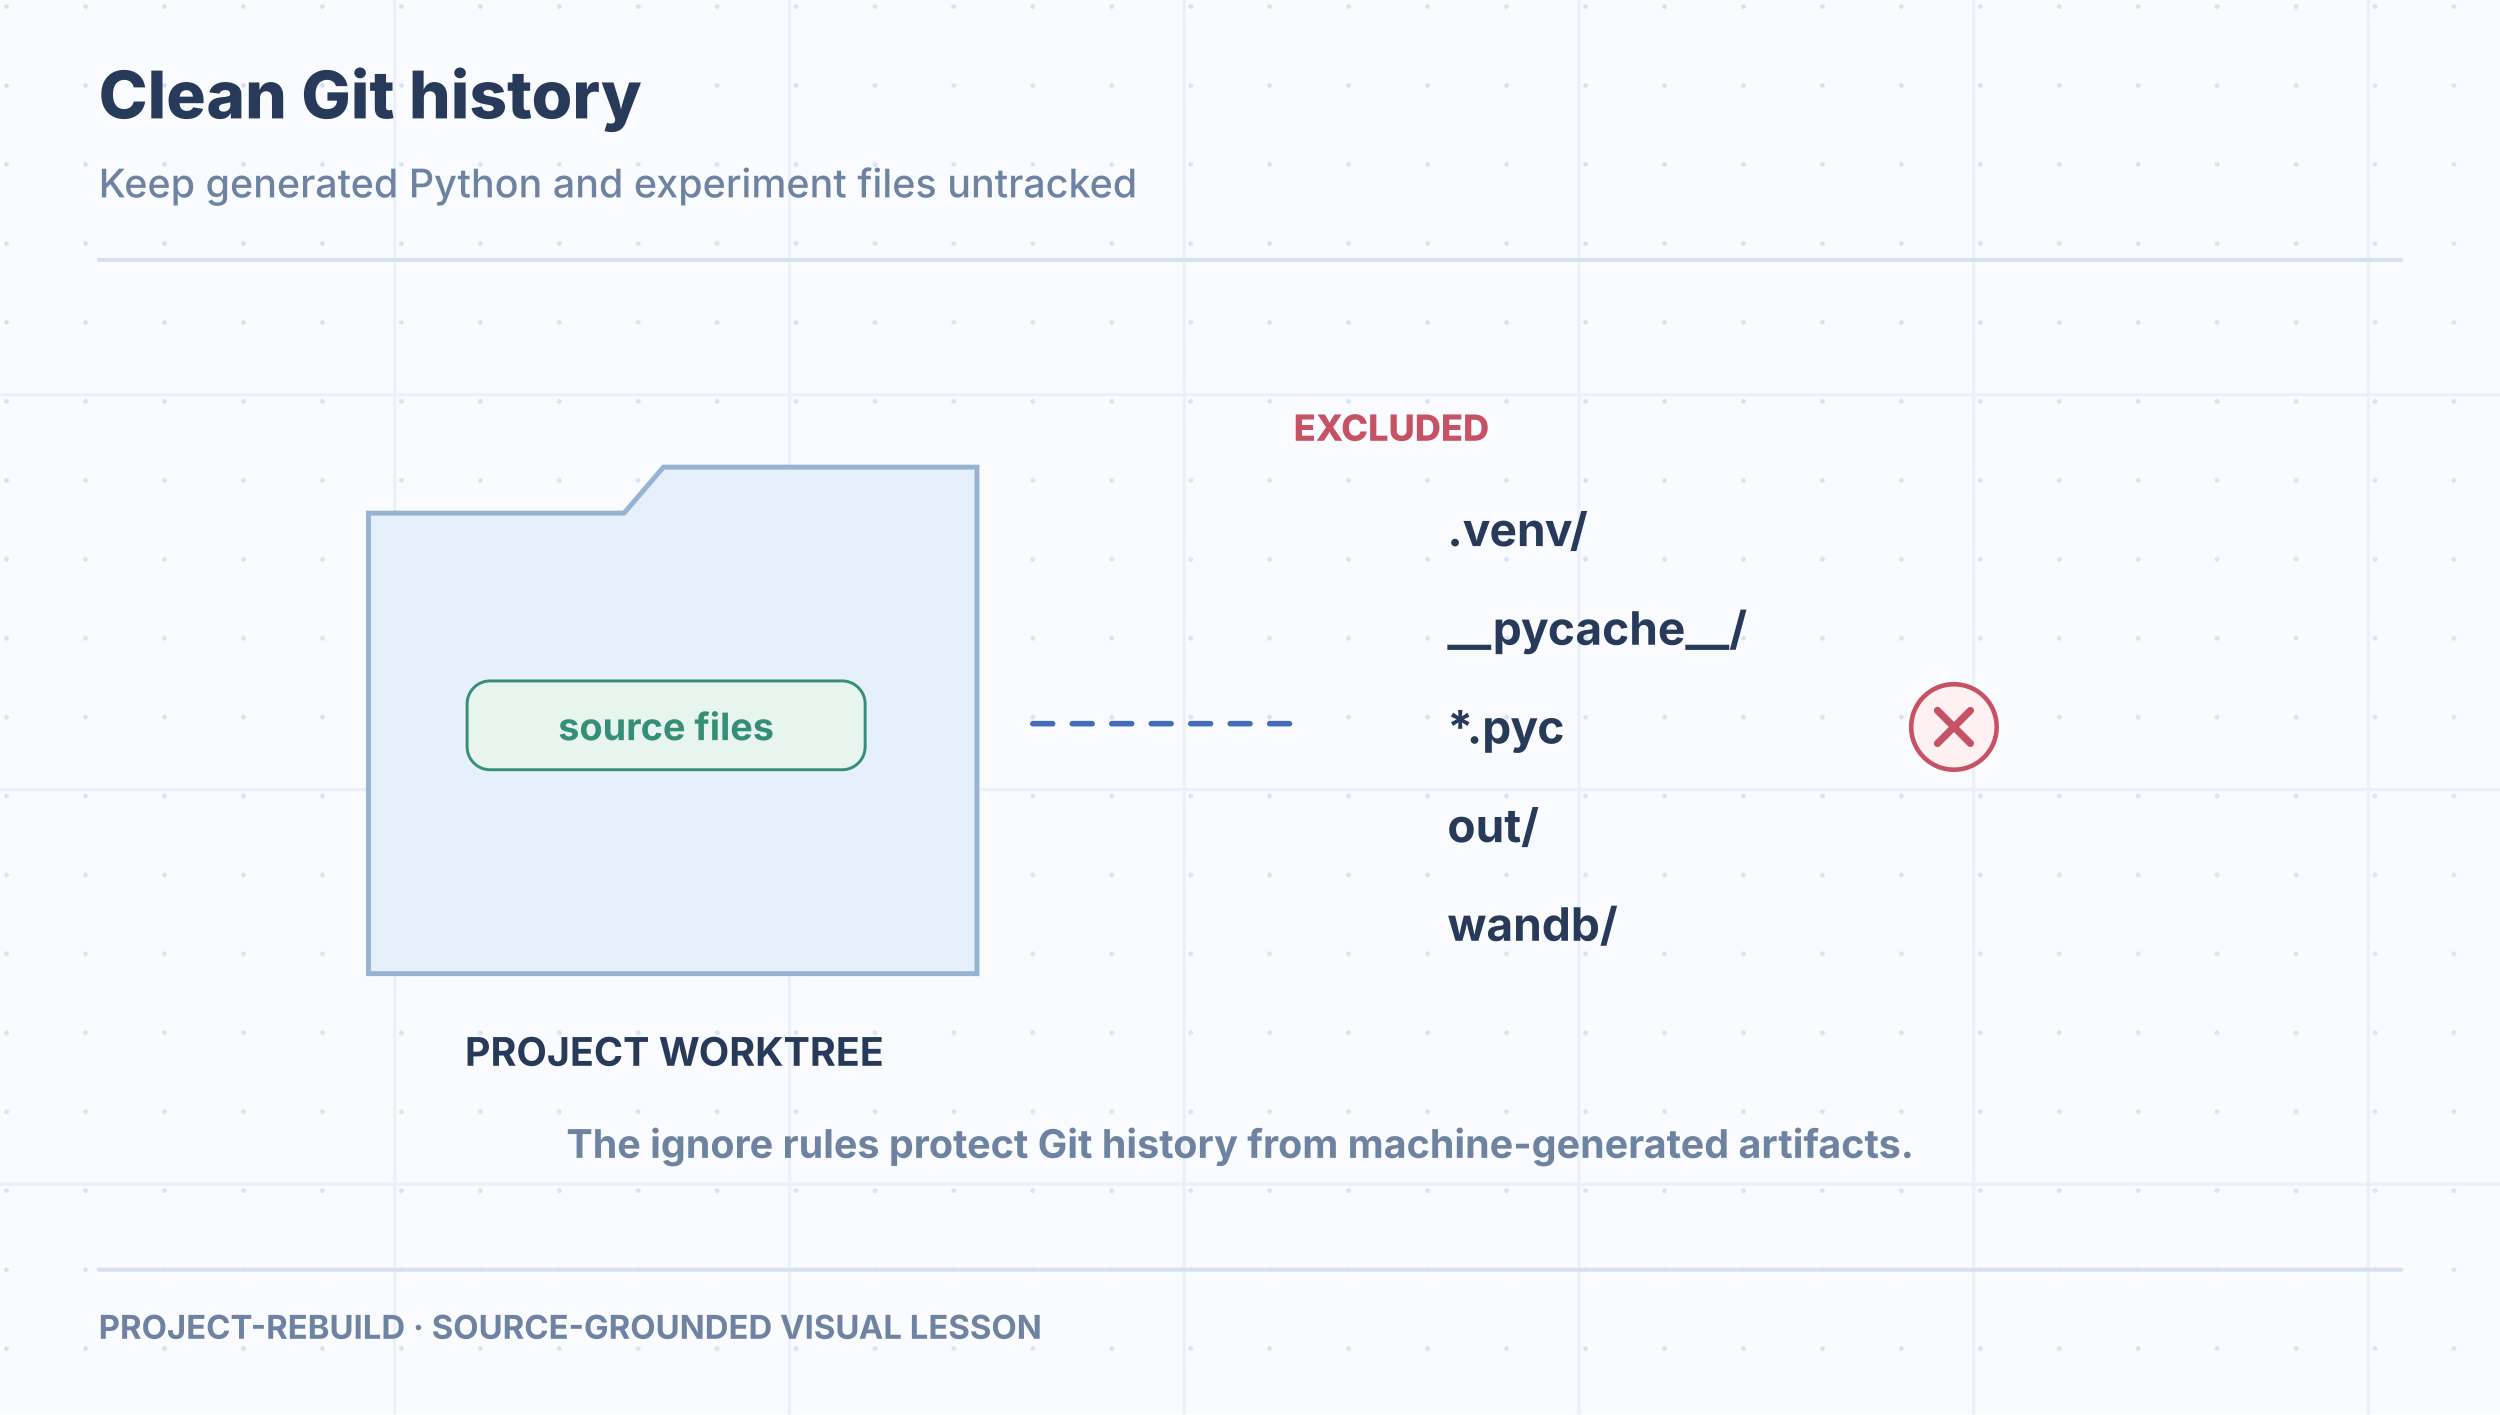
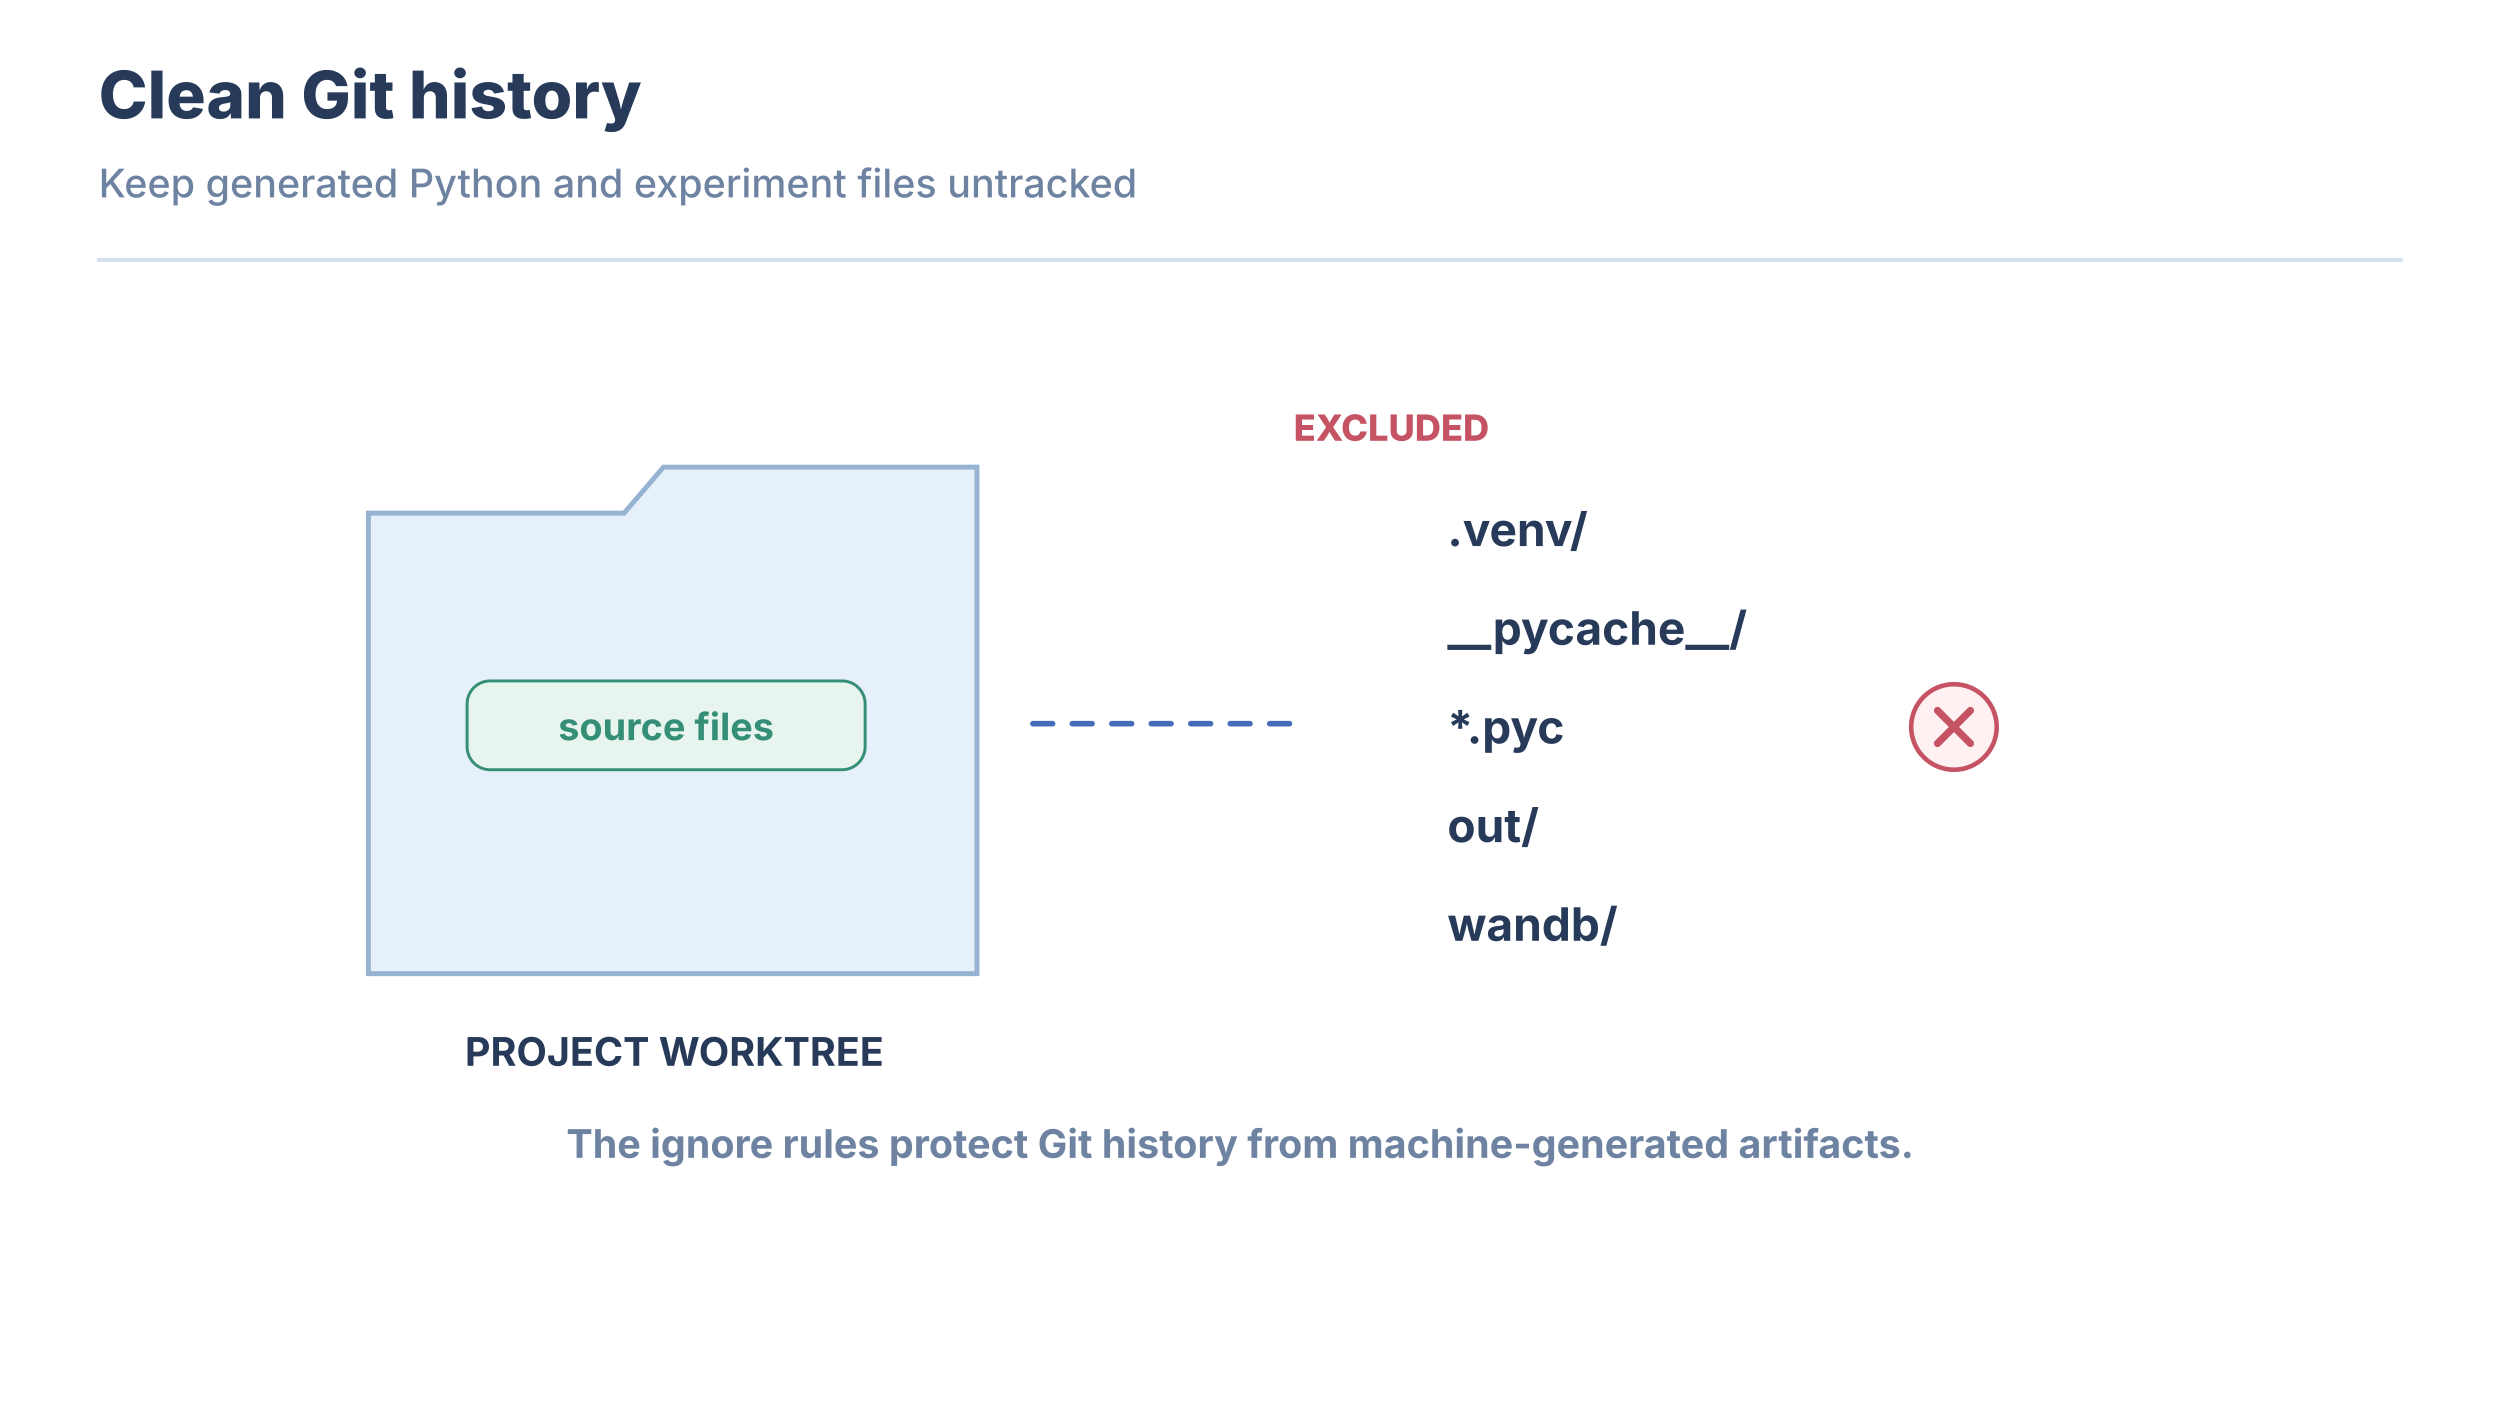
<svg xmlns="http://www.w3.org/2000/svg" width="760" height="430" viewBox="0 0 760 430" preserveAspectRatio="xMidYMid meet" role="img" aria-labelledby="rebuild-2-1-ignore-title rebuild-2-1-ignore-desc" data-tl-diagram-id="rebuild-2-1-ignore" data-design-version="1">
-   <defs>
-     <pattern id="dots" width="24" height="24" patternUnits="userSpaceOnUse">
-       <circle cx="2" cy="2" r=".7" fill="#D1E0EF" />
-     </pattern>
-   </defs>
-   <rect width="760" height="430" fill="#F9FBFE" />
-   <rect width="760" height="430" fill="url(#dots)" />
-   <path d="M0 120H760M0 240H760M0 360H760M120 0V430M240 0V430M360 0V430M480 0V430M600 0V430M720 0V430" stroke="#EBF1F8" stroke-width="1" />
  <g font-family="-apple-system,BlinkMacSystemFont,Inter,Arial,sans-serif" data-motif="illustration-main">
    <text x="30" y="36" font-size="20" text-anchor="start" fill="#273A59" font-weight="780">Clean Git history</text>
    <text x="30" y="60" font-size="12" text-anchor="start" fill="#6E83A1" font-weight="520">Keep generated Python and experiment files untracked</text>
    <path d="M30 79H730" fill="none" stroke="#D5E1EF" stroke-width="1.2" stroke-linecap="round" stroke-linejoin="round" />
    <path d="M112 156h77.7l12 -14h95.3v154h-185z" fill="#E6F0FA" stroke="#96B3D1" stroke-width="1.5" />
    <text x="205" y="324" font-size="12" text-anchor="middle" fill="#273A59" font-weight="650">PROJECT WORKTREE</text>
    <path d="M314 220H395" fill="none" stroke="#446CB8" stroke-width="1.7" stroke-linecap="round" stroke-linejoin="round" stroke-dasharray="6 6" />
    <text x="423" y="134" font-size="11" text-anchor="middle" fill="#C55364" font-weight="800">EXCLUDED</text>
    <text x="440" y="166" font-size="14" text-anchor="start" fill="#273A59" font-weight="650">.venv/</text>
    <text x="440" y="196" font-size="14" text-anchor="start" fill="#273A59" font-weight="650">__pycache__/</text>
    <text x="440" y="226" font-size="14" text-anchor="start" fill="#273A59" font-weight="650">*.pyc</text>
    <text x="440" y="256" font-size="14" text-anchor="start" fill="#273A59" font-weight="650">out/</text>
    <text x="440" y="286" font-size="14" text-anchor="start" fill="#273A59" font-weight="650">wandb/</text>
    <circle cx="594" cy="221" r="13" fill="#FFF0F2" stroke="#C55364" stroke-width="1.4" />
    <path d="M589 216l10 10m0 -10l-10 10" fill="none" stroke="#C55364" stroke-width="2.2" stroke-linecap="round" stroke-linejoin="round" />
    <rect x="142" y="207" width="121" height="27" rx="7" fill="#E8F5EF" stroke="#358F77" stroke-width="0.9" />
    <text x="202.5" y="225" font-size="11.5" text-anchor="middle" fill="#358F77" font-weight="720">source files</text>
    <text x="377" y="352" font-size="12" text-anchor="middle" fill="#6E83A1" font-weight="650">The ignore rules protect Git history from machine-generated artifacts.</text>
-     <path d="M30 386H730" fill="none" stroke="#D5E1EF" stroke-width="1.2" stroke-linecap="round" stroke-linejoin="round" />
-     <text x="30" y="407" font-size="10" text-anchor="start" fill="#6E83A1" font-weight="680">PROJECT-REBUILD · SOURCE-GROUNDED VISUAL LESSON</text>
  </g>
</svg>
